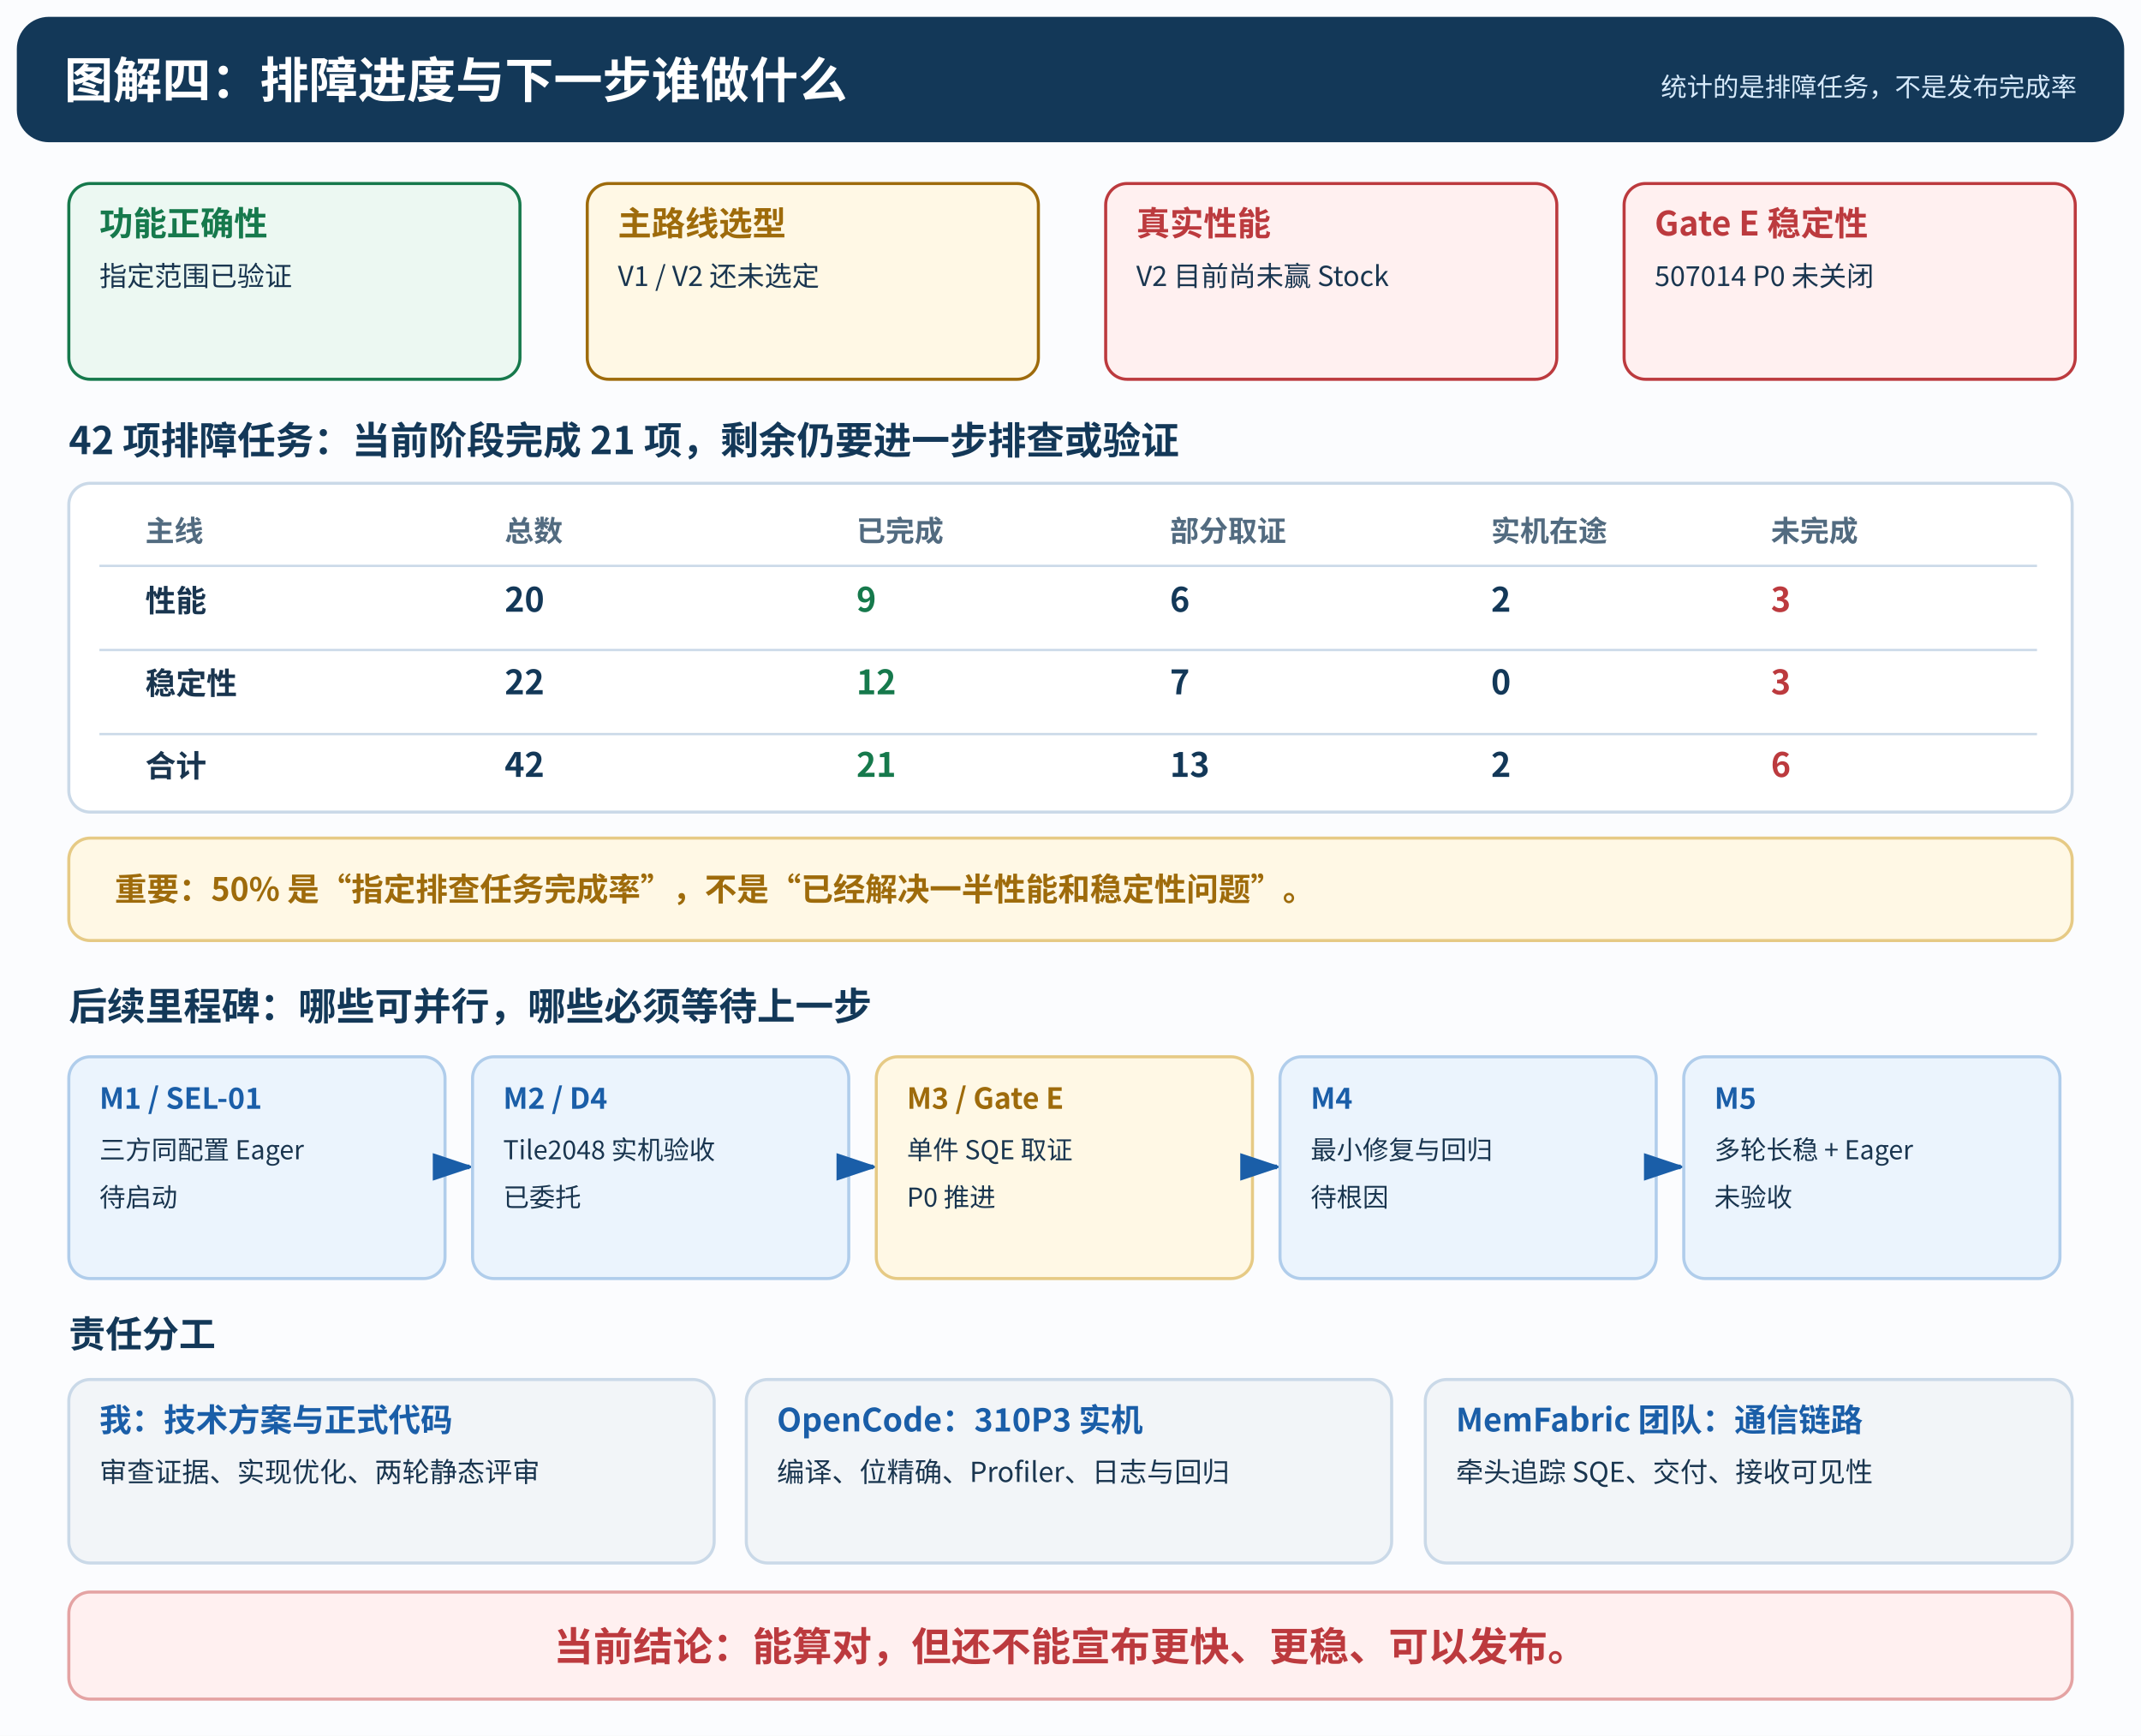
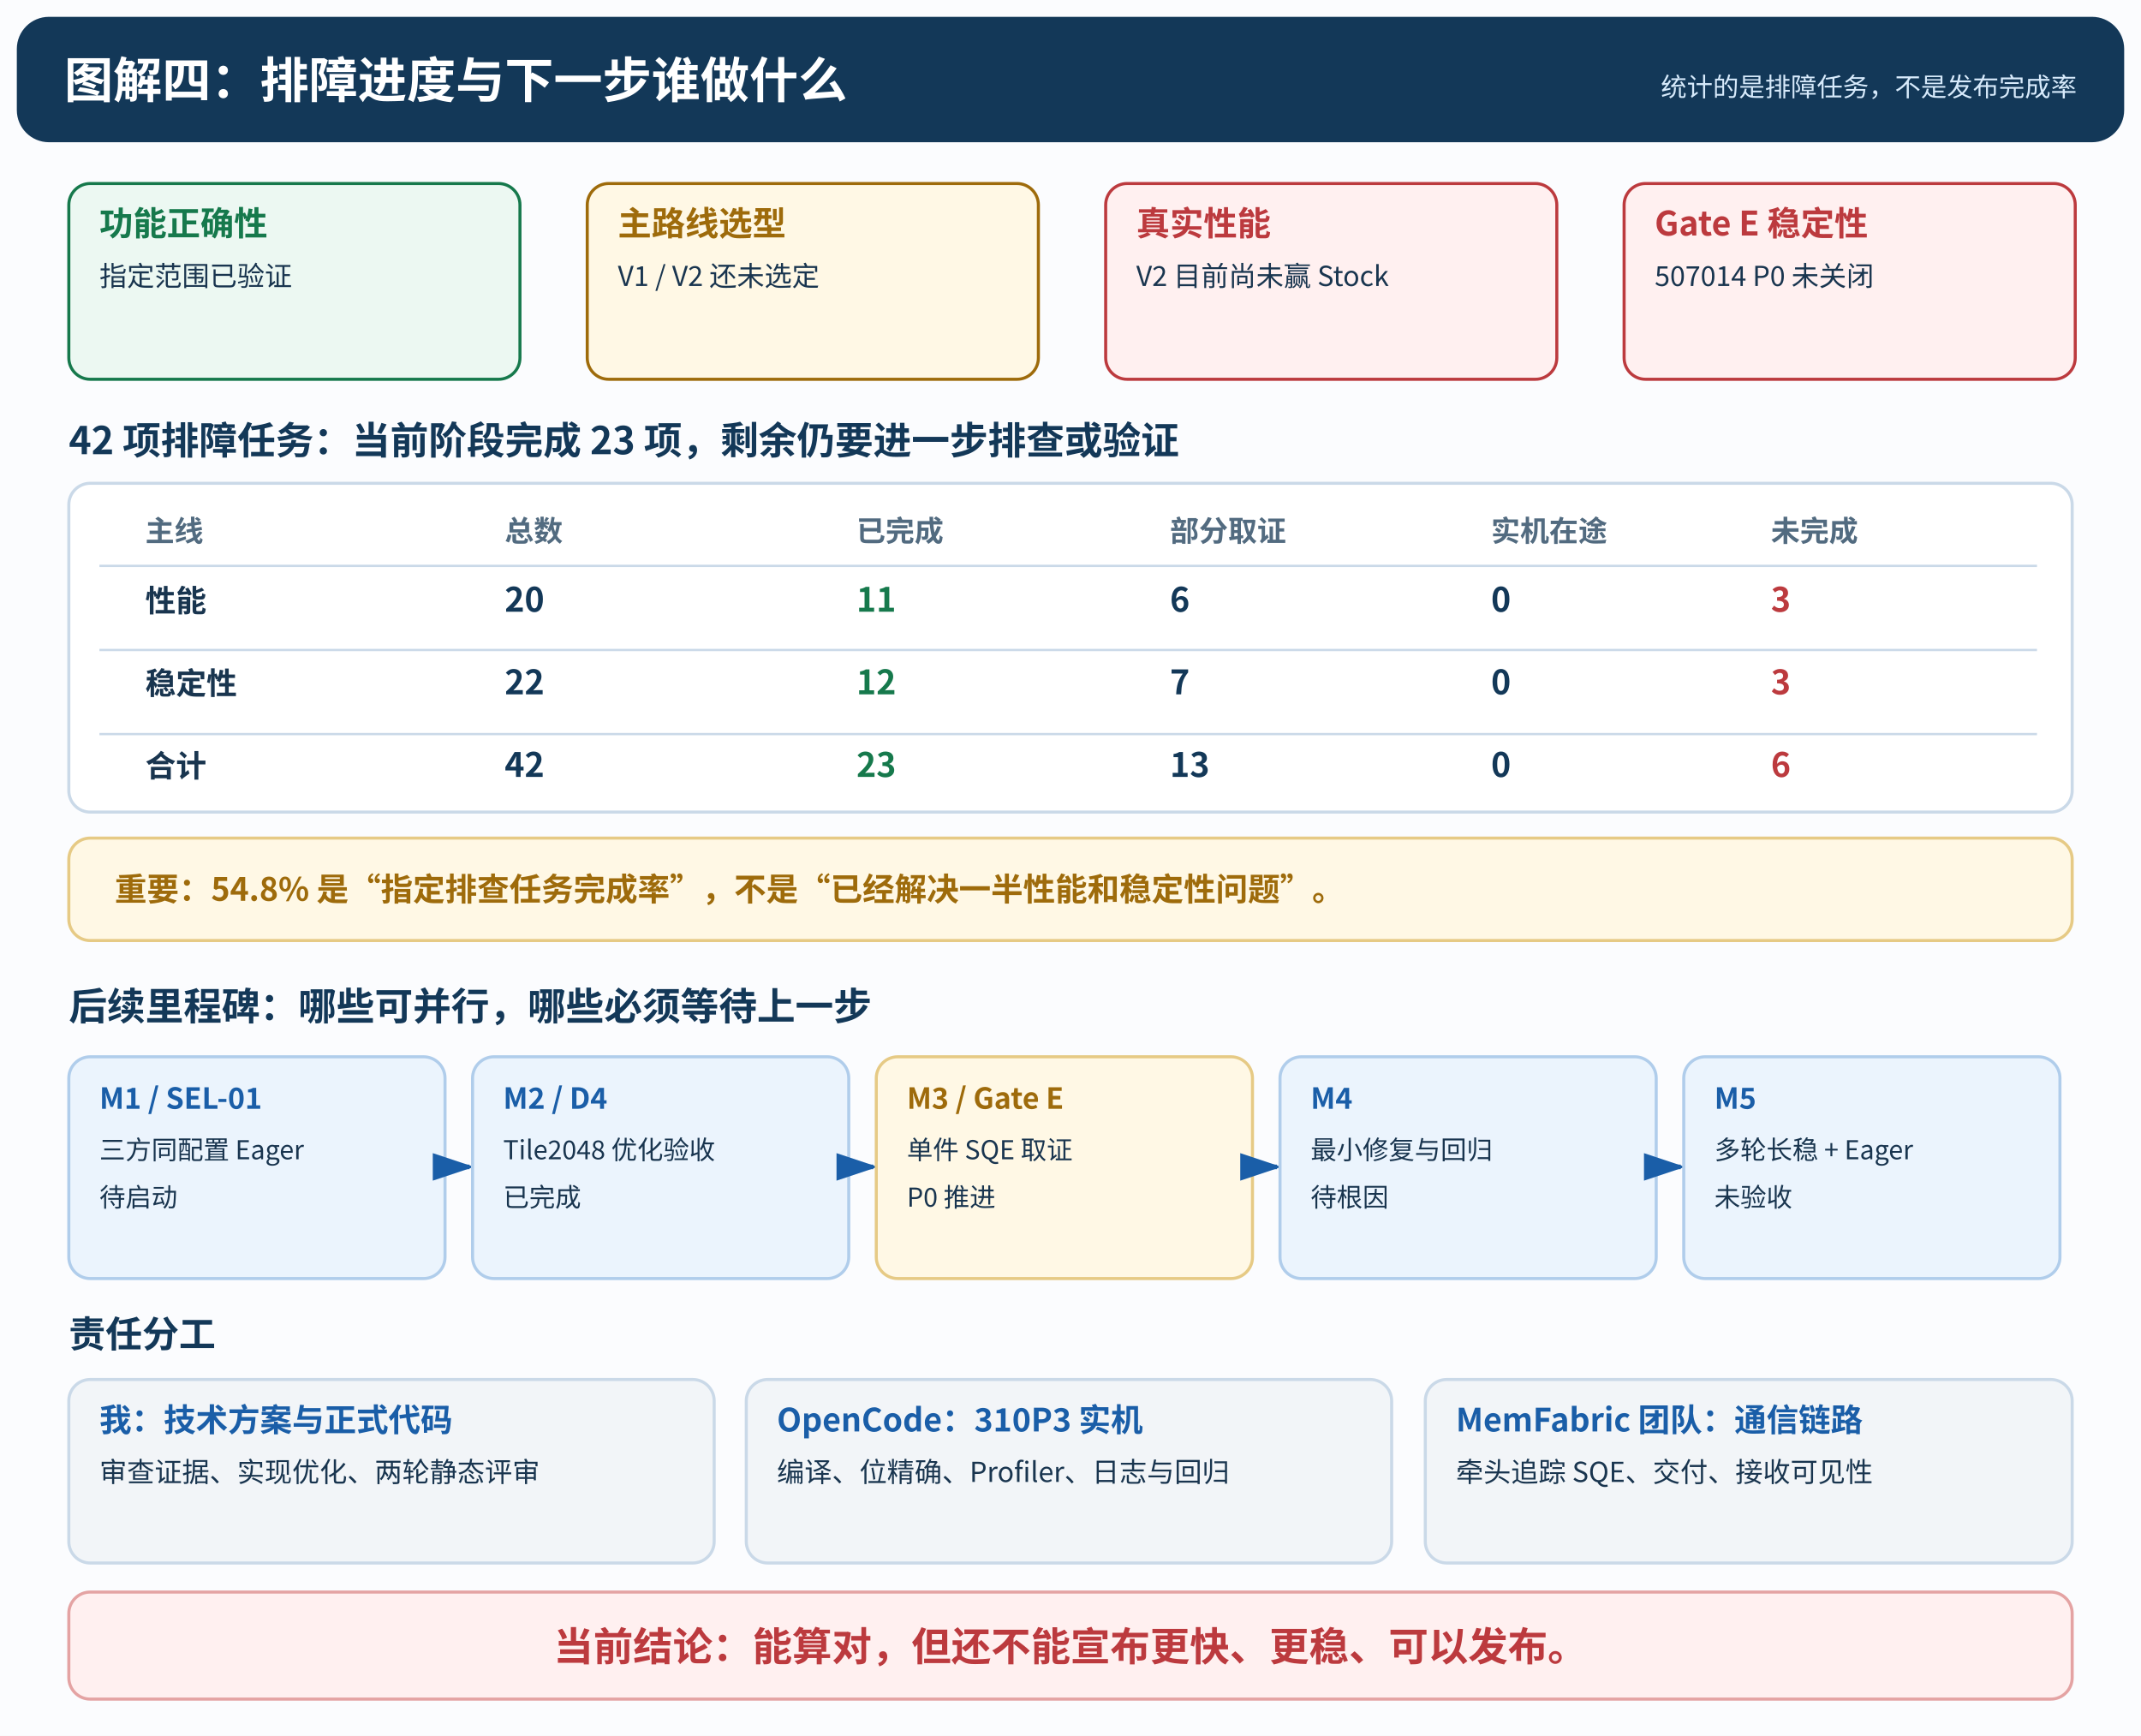
<svg xmlns="http://www.w3.org/2000/svg" width="1400" height="1135" viewBox="0 0 1400 1135" role="img">
  <defs>
    <marker id="arrow" markerWidth="10" markerHeight="10" refX="8" refY="3" orient="auto">
      <path d="M0,0 L0,6 L9,3 z" fill="#1A5EA8" />
    </marker>
  </defs>
  <rect x="0" y="0" width="1400" height="1135" fill="#FBFCFE" />
  <g font-family="Noto Sans CJK SC, Source Han Sans SC, Microsoft YaHei, PingFang SC, Arial, sans-serif">
    <rect x="12" y="12" width="1376" height="80" rx="20" fill="#133858" stroke="#133858" stroke-width="2" />
    <text x="42" y="64" fill="#FFFFFF" font-size="32" font-weight="700" text-anchor="start">图解四：排障进度与下一步谁做什么</text>
    <text x="1358" y="63" fill="#D7EAFB" font-size="17" font-weight="500" text-anchor="end">统计的是排障任务，不是发布完成率</text>
    <rect x="45" y="120" width="295" height="128" rx="14" fill="#ECF8F2" stroke="#16794C" stroke-width="2" />
    <text x="65" y="154" fill="#16794C" font-size="22" font-weight="700" text-anchor="start">功能正确性</text>
    <text x="65" y="187" fill="#19354F" font-size="18" font-weight="450" text-anchor="start">指定范围已验证</text>
    <rect x="384" y="120" width="295" height="128" rx="14" fill="#FFF8E5" stroke="#9E6B0B" stroke-width="2" />
    <text x="404" y="154" fill="#9E6B0B" font-size="22" font-weight="700" text-anchor="start">主路线选型</text>
    <text x="404" y="187" fill="#19354F" font-size="18" font-weight="450" text-anchor="start">V1 / V2 还未选定</text>
    <rect x="723" y="120" width="295" height="128" rx="14" fill="#FFF0F0" stroke="#BC3A3E" stroke-width="2" />
    <text x="743" y="154" fill="#BC3A3E" font-size="22" font-weight="700" text-anchor="start">真实性能</text>
    <text x="743" y="187" fill="#19354F" font-size="18" font-weight="450" text-anchor="start">V2 目前尚未赢 Stock</text>
    <rect x="1062" y="120" width="295" height="128" rx="14" fill="#FFF0F0" stroke="#BC3A3E" stroke-width="2" />
    <text x="1082" y="154" fill="#BC3A3E" font-size="22" font-weight="700" text-anchor="start">Gate E 稳定性</text>
    <text x="1082" y="187" fill="#19354F" font-size="18" font-weight="450" text-anchor="start">507014 P0 未关闭</text>
-     <text x="45" y="297" fill="#133858" font-size="25" font-weight="700" text-anchor="start">42 项排障任务：当前阶段完成 21 项，剩余仍要进一步排查或验证</text>
+     <text x="45" y="297" fill="#133858" font-size="25" font-weight="700" text-anchor="start">42 项排障任务：当前阶段完成 23 项，剩余仍要进一步排查或验证</text>
    <rect x="45" y="316" width="1310" height="215" rx="14" fill="#FFFFFF" stroke="#CAD9E8" stroke-width="2" />
    <text x="95" y="354" fill="#526B80" font-size="19" font-weight="700" text-anchor="start">主线</text>
    <text x="330" y="354" fill="#526B80" font-size="19" font-weight="700" text-anchor="start">总数</text>
    <text x="560" y="354" fill="#526B80" font-size="19" font-weight="700" text-anchor="start">已完成</text>
    <text x="765" y="354" fill="#526B80" font-size="19" font-weight="700" text-anchor="start">部分取证</text>
    <text x="975" y="354" fill="#526B80" font-size="19" font-weight="700" text-anchor="start">实机在途</text>
    <text x="1158" y="354" fill="#526B80" font-size="19" font-weight="700" text-anchor="start">未完成</text>
    <path d="M65 370 H1332 M65 425 H1332 M65 480 H1332" stroke="#CAD9E8" stroke-width="1.5" />
    <text x="95" y="400" fill="#19354F" font-size="20" font-weight="700" text-anchor="start">性能</text>
    <text x="330" y="400" fill="#133858" font-size="22" font-weight="700" text-anchor="start">20</text>
-     <text x="560" y="400" fill="#16794C" font-size="22" font-weight="700" text-anchor="start">9</text>
+     <text x="560" y="400" fill="#16794C" font-size="22" font-weight="700" text-anchor="start">11</text>
    <text x="765" y="400" fill="#133858" font-size="22" font-weight="700" text-anchor="start">6</text>
-     <text x="975" y="400" fill="#133858" font-size="22" font-weight="700" text-anchor="start">2</text>
+     <text x="975" y="400" fill="#133858" font-size="22" font-weight="700" text-anchor="start">0</text>
    <text x="1158" y="400" fill="#BC3A3E" font-size="22" font-weight="700" text-anchor="start">3</text>
    <text x="95" y="454" fill="#19354F" font-size="20" font-weight="700" text-anchor="start">稳定性</text>
    <text x="330" y="454" fill="#133858" font-size="22" font-weight="700" text-anchor="start">22</text>
    <text x="560" y="454" fill="#16794C" font-size="22" font-weight="700" text-anchor="start">12</text>
    <text x="765" y="454" fill="#133858" font-size="22" font-weight="700" text-anchor="start">7</text>
    <text x="975" y="454" fill="#133858" font-size="22" font-weight="700" text-anchor="start">0</text>
    <text x="1158" y="454" fill="#BC3A3E" font-size="22" font-weight="700" text-anchor="start">3</text>
    <text x="95" y="508" fill="#19354F" font-size="20" font-weight="700" text-anchor="start">合计</text>
    <text x="330" y="508" fill="#133858" font-size="22" font-weight="700" text-anchor="start">42</text>
-     <text x="560" y="508" fill="#16794C" font-size="22" font-weight="700" text-anchor="start">21</text>
+     <text x="560" y="508" fill="#16794C" font-size="22" font-weight="700" text-anchor="start">23</text>
    <text x="765" y="508" fill="#133858" font-size="22" font-weight="700" text-anchor="start">13</text>
-     <text x="975" y="508" fill="#133858" font-size="22" font-weight="700" text-anchor="start">2</text>
+     <text x="975" y="508" fill="#133858" font-size="22" font-weight="700" text-anchor="start">0</text>
    <text x="1158" y="508" fill="#BC3A3E" font-size="22" font-weight="700" text-anchor="start">6</text>
    <rect x="45" y="548" width="1310" height="67" rx="14" fill="#FFF8E5" stroke="#E6CA85" stroke-width="2" />
-     <text x="75" y="589" fill="#9E6B0B" font-size="21" font-weight="700" text-anchor="start">重要：50% 是“指定排查任务完成率”，不是“已经解决一半性能和稳定性问题”。</text>
+     <text x="75" y="589" fill="#9E6B0B" font-size="21" font-weight="700" text-anchor="start">重要：54.8% 是“指定排查任务完成率”，不是“已经解决一半性能和稳定性问题”。</text>
    <text x="45" y="667" fill="#133858" font-size="25" font-weight="700" text-anchor="start">后续里程碑：哪些可并行，哪些必须等待上一步</text>
    <rect x="45" y="691" width="246" height="145" rx="14" fill="#EBF4FD" stroke="#B0CDEB" stroke-width="2" />
    <text x="65" y="725" fill="#1A5EA8" font-size="19" font-weight="700" text-anchor="start">M1 / SEL-01</text>
    <text x="65" y="758" fill="#19354F" font-size="17" font-weight="450" text-anchor="start">三方同配置 Eager</text>
    <text x="65" y="789" fill="#19354F" font-size="17" font-weight="450" text-anchor="start">待启动</text>
    <path d="M292 763 L307 763" fill="none" stroke="#1A5EA8" stroke-width="3" marker-end="url(#arrow)" />
    <rect x="309" y="691" width="246" height="145" rx="14" fill="#EBF4FD" stroke="#B0CDEB" stroke-width="2" />
    <text x="329" y="725" fill="#1A5EA8" font-size="19" font-weight="700" text-anchor="start">M2 / D4</text>
-     <text x="329" y="758" fill="#19354F" font-size="17" font-weight="450" text-anchor="start">Tile2048 实机验收</text>
-     <text x="329" y="789" fill="#19354F" font-size="17" font-weight="450" text-anchor="start">已委托</text>
+     <text x="329" y="758" fill="#19354F" font-size="17" font-weight="450" text-anchor="start">Tile2048 优化验收</text>
+     <text x="329" y="789" fill="#19354F" font-size="17" font-weight="450" text-anchor="start">已完成</text>
    <path d="M556 763 L571 763" fill="none" stroke="#1A5EA8" stroke-width="3" marker-end="url(#arrow)" />
    <rect x="573" y="691" width="246" height="145" rx="14" fill="#FFF8E5" stroke="#E6CA85" stroke-width="2" />
    <text x="593" y="725" fill="#9E6B0B" font-size="19" font-weight="700" text-anchor="start">M3 / Gate E</text>
    <text x="593" y="758" fill="#19354F" font-size="17" font-weight="450" text-anchor="start">单件 SQE 取证</text>
    <text x="593" y="789" fill="#19354F" font-size="17" font-weight="450" text-anchor="start">P0 推进</text>
    <path d="M820 763 L835 763" fill="none" stroke="#1A5EA8" stroke-width="3" marker-end="url(#arrow)" />
    <rect x="837" y="691" width="246" height="145" rx="14" fill="#EBF4FD" stroke="#B0CDEB" stroke-width="2" />
    <text x="857" y="725" fill="#1A5EA8" font-size="19" font-weight="700" text-anchor="start">M4</text>
    <text x="857" y="758" fill="#19354F" font-size="17" font-weight="450" text-anchor="start">最小修复与回归</text>
    <text x="857" y="789" fill="#19354F" font-size="17" font-weight="450" text-anchor="start">待根因</text>
    <path d="M1084 763 L1099 763" fill="none" stroke="#1A5EA8" stroke-width="3" marker-end="url(#arrow)" />
    <rect x="1101" y="691" width="246" height="145" rx="14" fill="#EBF4FD" stroke="#B0CDEB" stroke-width="2" />
    <text x="1121" y="725" fill="#1A5EA8" font-size="19" font-weight="700" text-anchor="start">M5</text>
    <text x="1121" y="758" fill="#19354F" font-size="17" font-weight="450" text-anchor="start">多轮长稳 + Eager</text>
    <text x="1121" y="789" fill="#19354F" font-size="17" font-weight="450" text-anchor="start">未验收</text>
    <text x="45" y="881" fill="#133858" font-size="24" font-weight="700" text-anchor="start">责任分工</text>
    <rect x="45" y="902" width="422" height="120" rx="14" fill="#F2F5F8" stroke="#CAD9E8" stroke-width="2" />
    <text x="65" y="936" fill="#1A5EA8" font-size="21" font-weight="700" text-anchor="start">我：技术方案与正式代码</text>
    <text x="65" y="969" fill="#19354F" font-size="18" font-weight="450" text-anchor="start">审查证据、实现优化、两轮静态评审</text>
    <rect x="488" y="902" width="422" height="120" rx="14" fill="#F2F5F8" stroke="#CAD9E8" stroke-width="2" />
    <text x="508" y="936" fill="#1A5EA8" font-size="21" font-weight="700" text-anchor="start">OpenCode：310P3 实机</text>
    <text x="508" y="969" fill="#19354F" font-size="18" font-weight="450" text-anchor="start">编译、位精确、Profiler、日志与回归</text>
    <rect x="932" y="902" width="423" height="120" rx="14" fill="#F2F5F8" stroke="#CAD9E8" stroke-width="2" />
    <text x="952" y="936" fill="#1A5EA8" font-size="21" font-weight="700" text-anchor="start">MemFabric 团队：通信链路</text>
    <text x="952" y="969" fill="#19354F" font-size="18" font-weight="450" text-anchor="start">牵头追踪 SQE、交付、接收可见性</text>
    <rect x="45" y="1041" width="1310" height="70" rx="14" fill="#FFF0F0" stroke="#E4A3A3" stroke-width="2" />
    <text x="700" y="1086" fill="#BC3A3E" font-size="26" font-weight="700" text-anchor="middle">当前结论：能算对，但还不能宣布更快、更稳、可以发布。</text>
  </g>
</svg>
